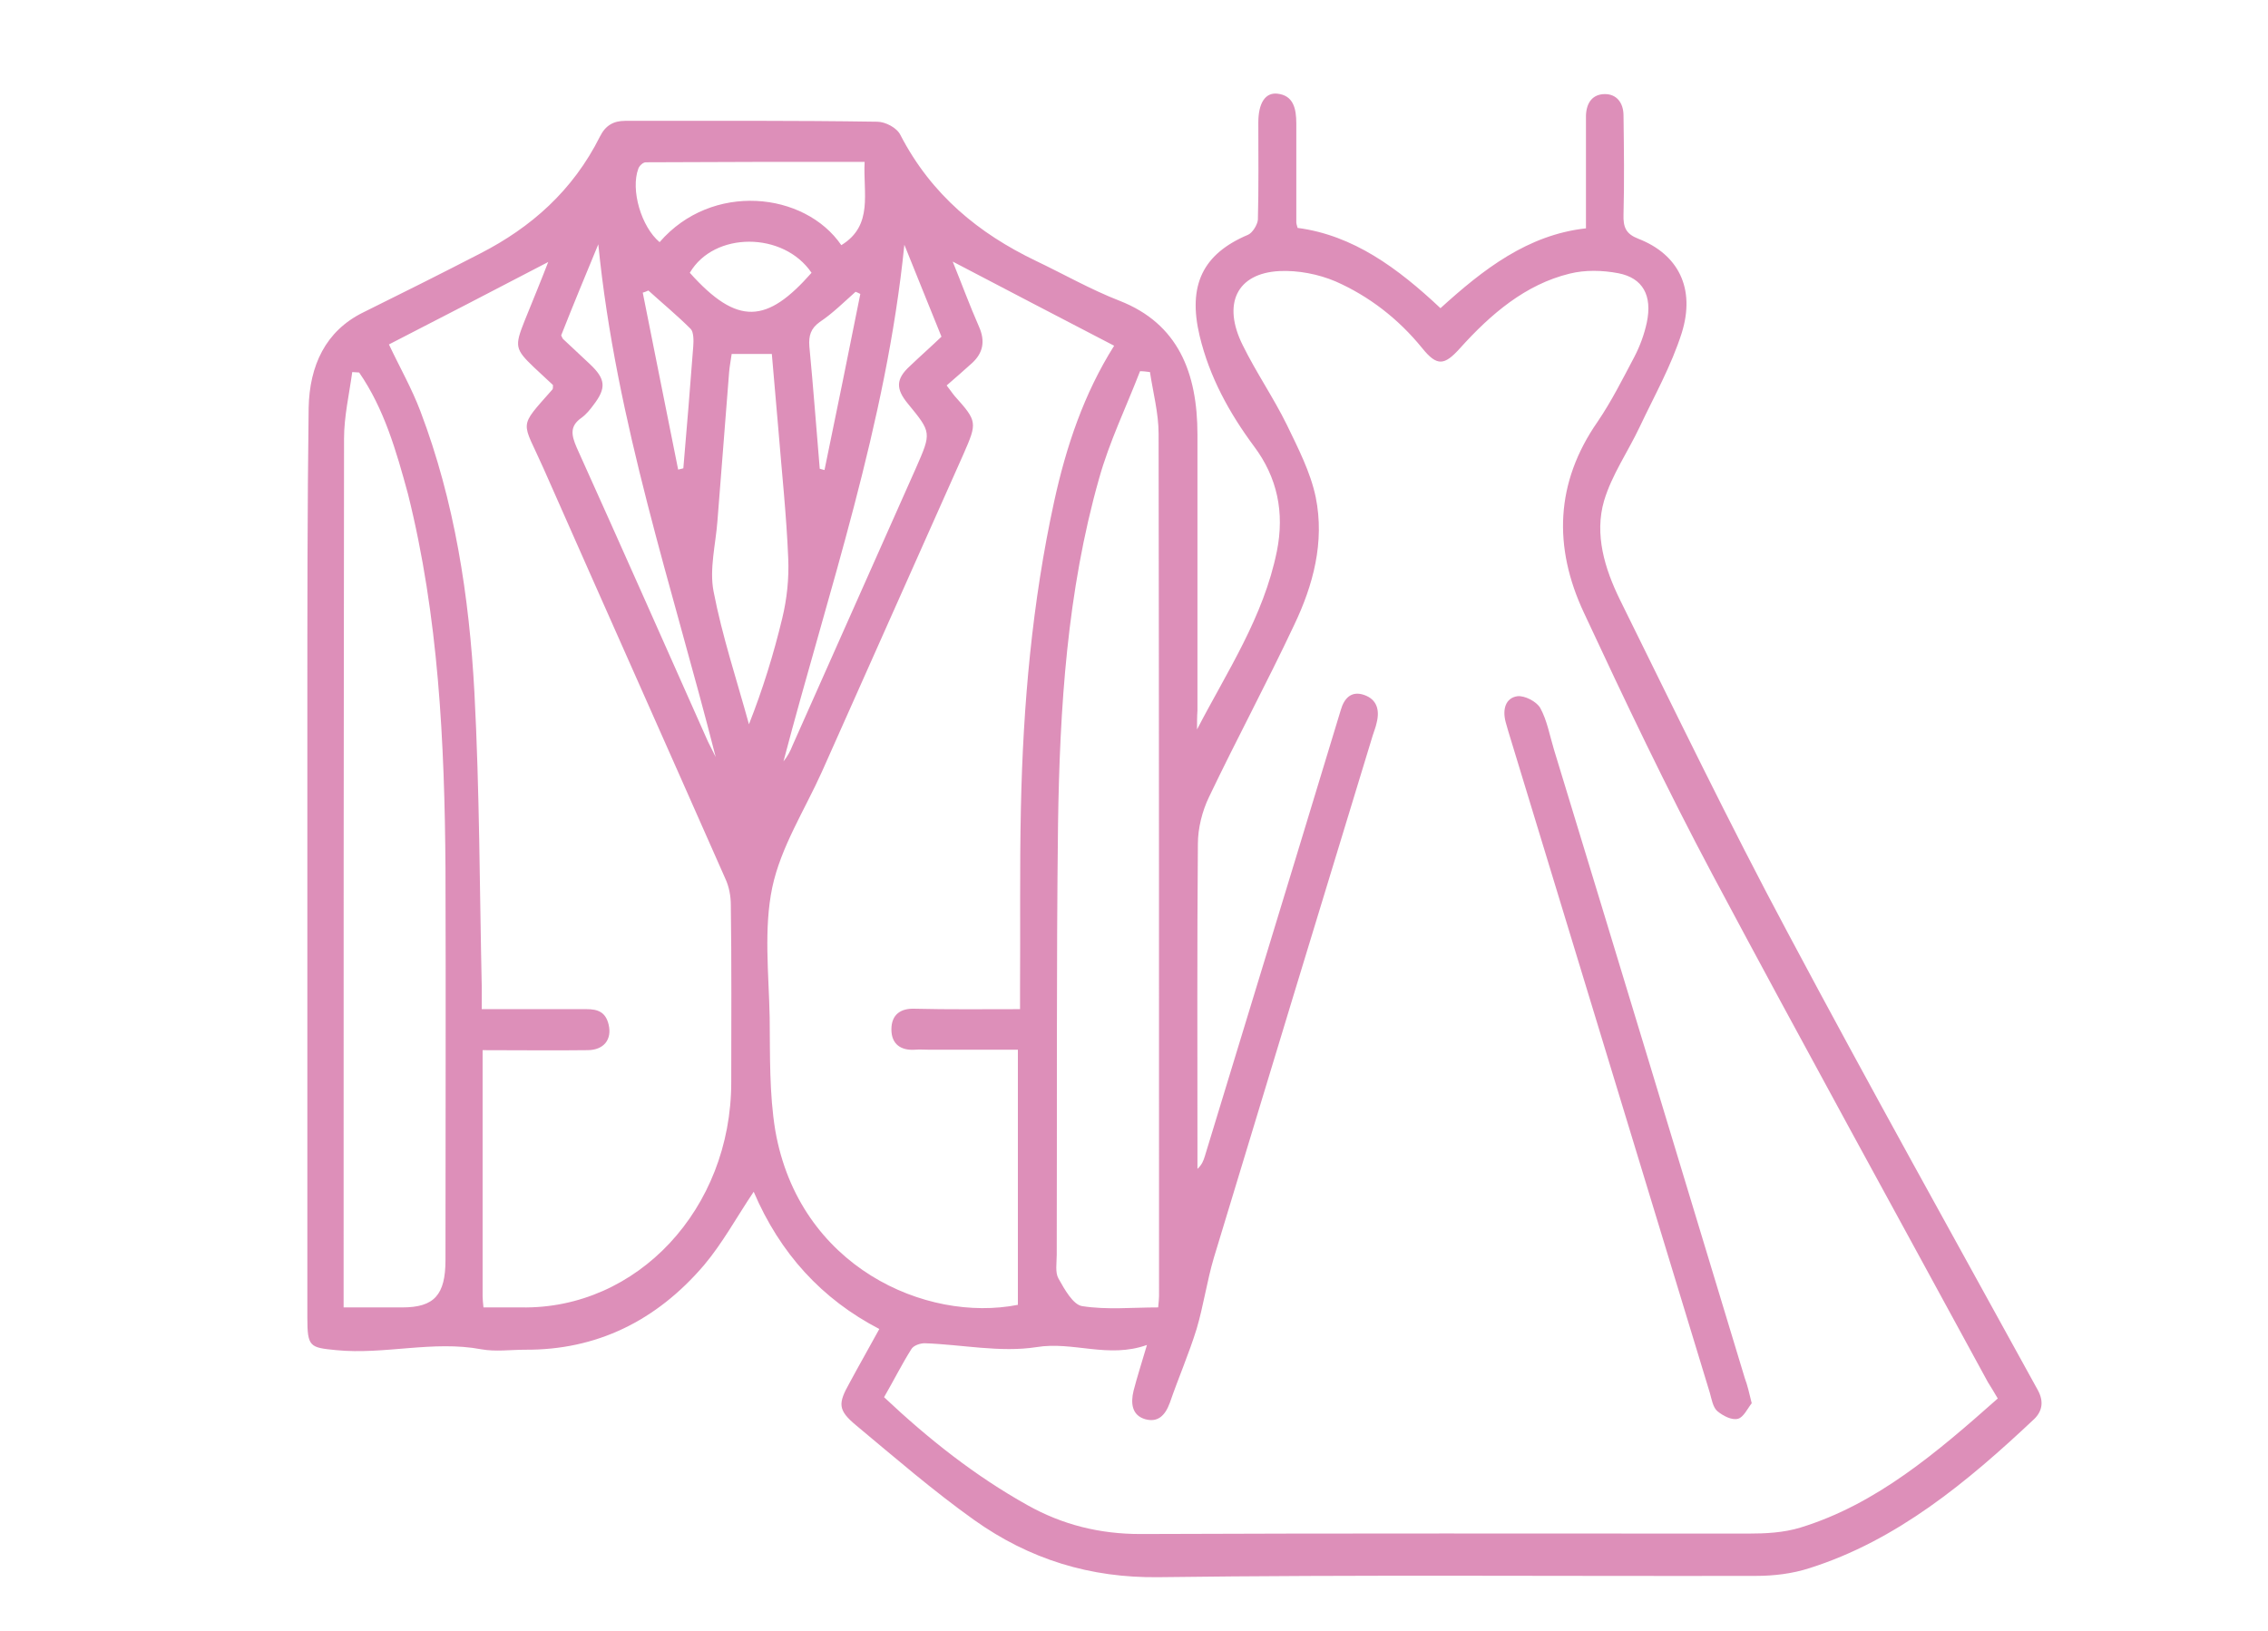
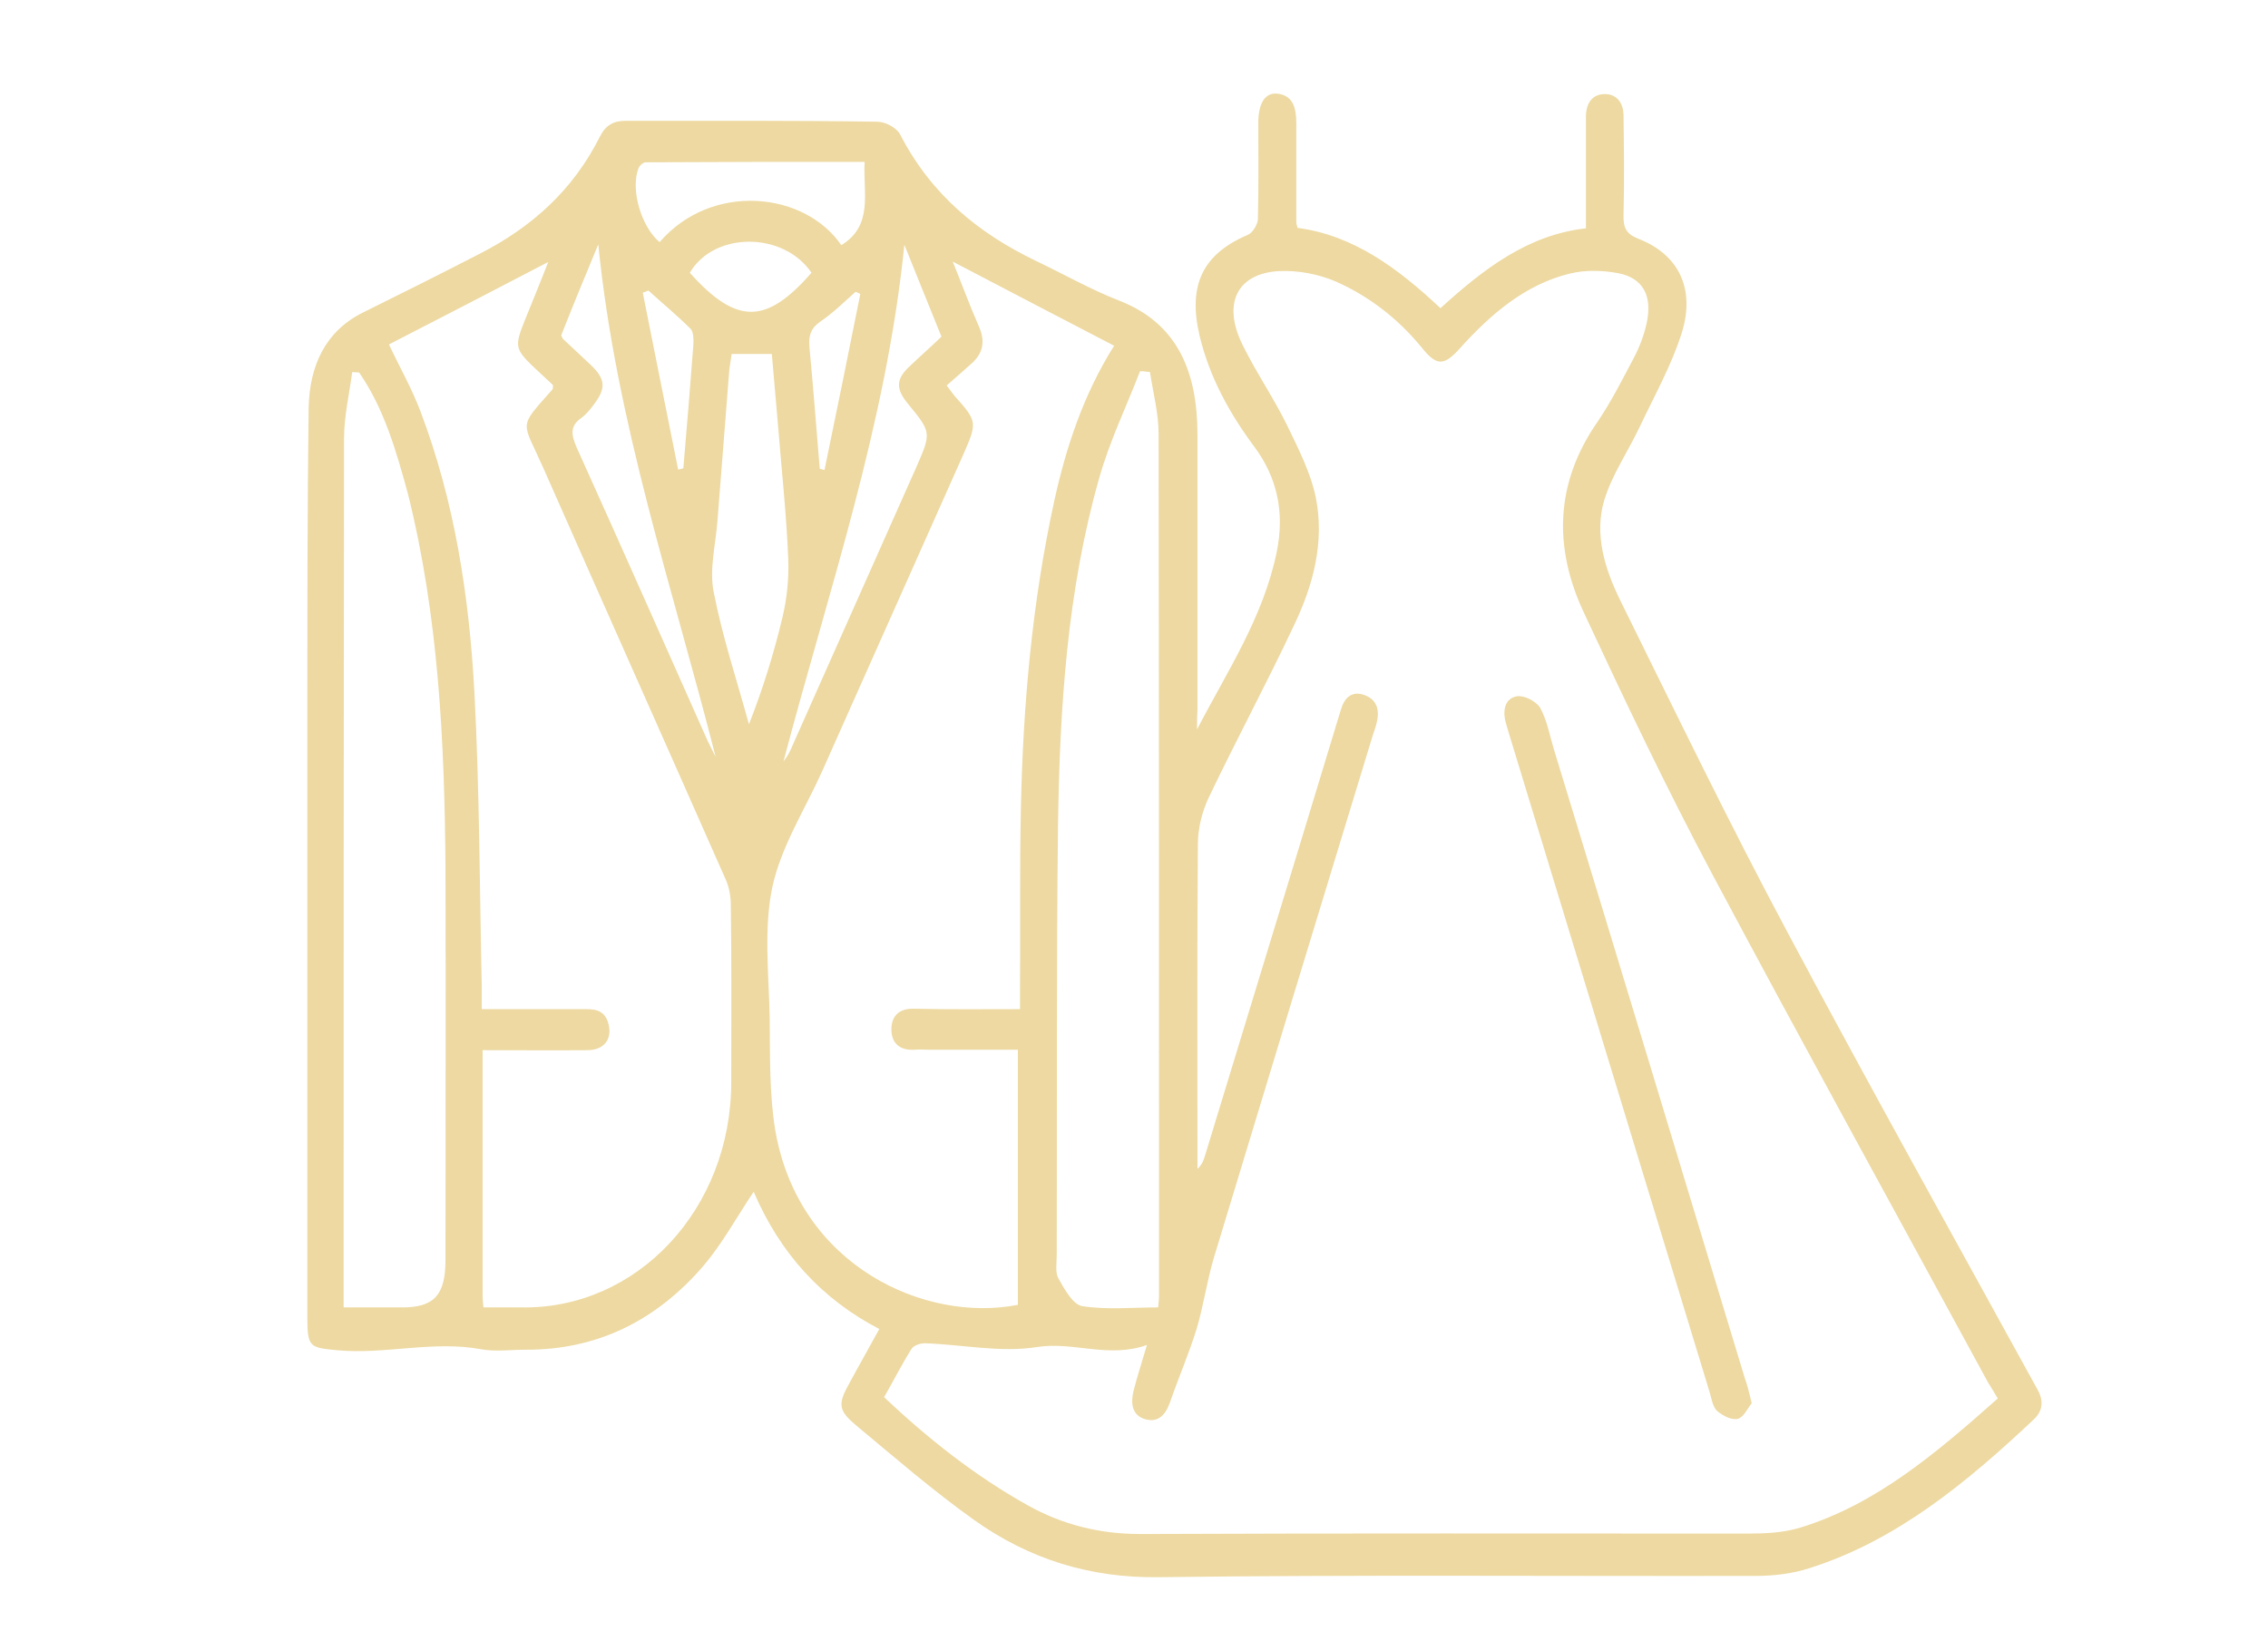
<svg xmlns="http://www.w3.org/2000/svg" version="1.1" id="Capa_1" x="0px" y="0px" viewBox="0 0 525.4 377.7" style="enable-background:new 0 0 525.4 377.7;" xml:space="preserve">
  <style type="text/css">
- 	.st0{fill:#dd8fb9;}
+ 	.st0{fill:#edd9a1;}
</style>
  <path class="st0" d="M277.3,169c7-13.5,15.4-26,18.5-41.3c1.8-9,0.1-17.1-5.3-24.3c-5.7-7.7-10.3-16-12.6-25.6  c-2.8-11.8,0.8-19,11.2-23.4c1-0.4,2.2-2.3,2.3-3.5c0.2-7.5,0.1-15,0.1-22.5c0-4.5,1.6-7,4.4-6.7c3.7,0.4,4.4,3.4,4.4,6.9  c0,7.6,0,15.3,0,22.9c0,0.3,0.1,0.6,0.3,1.3c12.9,1.7,23.2,9.3,33.1,18.6c9.9-9,20.2-17,33.7-18.5c0-6.6,0-12.9,0-19.2  c0-2.3,0-4.6,0-6.9c0.1-3.1,1.6-5,4.4-5c2.7,0,4.3,2,4.3,5c0.1,7.6,0.2,15.3,0,22.9c-0.1,3,0.6,4.5,3.4,5.6  c9.3,3.6,13.3,11.5,10.1,21.8c-2.4,7.6-6.4,14.7-9.8,21.9c-2.7,5.7-6.4,11-8.2,17c-2.3,7.9,0.2,15.8,3.6,22.8  c12.8,25.9,25.4,52,39,77.4c18.9,35.5,38.5,70.6,57.9,105.9c1.4,2.6,1,4.8-0.8,6.6c-15.6,14.7-31.9,28.2-52.1,34.6  c-4,1.3-8.3,1.8-12.4,1.8c-46.1,0.1-92.3-0.3-138.4,0.3c-15.8,0.2-29.9-4.1-42.8-13.3c-9.4-6.7-18.3-14.4-27.3-21.9  c-4.2-3.5-4.2-5-1.5-9.8c2.2-4.1,4.5-8.1,6.9-12.5c-13.3-6.9-23-17.5-29.1-31.8c-3.9,5.8-7.2,11.9-11.5,17  c-11.1,13-25,19.7-41.4,19.6c-3.4,0-6.9,0.5-10.2-0.1c-11.2-2.1-22.4,1.3-33.6,0.2c-6.1-0.6-6.7-0.7-6.7-7.5c0-46.9,0-93.9,0-140.8  c0-23.3,0-46.6,0.3-70c0.2-9.8,3.9-17.8,12.6-22.1c9.1-4.5,18.1-9,27.2-13.7c11.7-6,21.4-14.5,27.7-27.1c1.3-2.6,3.2-3.6,5.8-3.6  c19.5,0,38.9-0.1,58.4,0.2c1.9,0,4.6,1.4,5.4,3.1c7.2,13.9,18.2,22.8,31.3,29.1c6.5,3.1,12.8,6.7,19.5,9.3c13.5,5.3,18,16.6,18,31  c0,21.3,0,42.6,0,63.9C277.3,166,277.3,167.5,277.3,169z M462.8,324c-1-1.7-1.6-2.7-2.3-3.8c-21.3-39.2-42.8-78.2-63.8-117.6  c-10.6-19.9-20.3-40.3-29.8-60.7c-7.1-15.2-6.6-30.1,3.2-44.2c3.2-4.7,5.8-9.9,8.5-15c1.3-2.5,2.3-5.2,2.9-8  c1.3-6.2-0.9-10.3-6.6-11.4c-3.7-0.7-7.7-0.8-11.3,0.1c-10.2,2.5-18.2,9.3-25.4,17.3c-3.6,4-5.3,4.2-8.7,0  c-5.6-6.9-12.4-12.1-20.1-15.5c-4-1.7-8.7-2.6-13-2.4c-9.9,0.5-13.3,7.6-8.5,17.2c3.1,6.3,7.1,12.1,10.2,18.4  c2.6,5.4,5.5,11,6.7,16.8c2.1,10.4-0.6,20.4-5,29.6c-6.3,13.4-13.3,26.4-19.7,39.8c-1.6,3.3-2.6,7.3-2.6,10.9  c-0.2,23.7-0.1,47.5-0.1,71.3c0,1.3,0,2.7,0,4c1-0.9,1.4-1.9,1.7-2.9c7.1-23.2,14.1-46.3,21.2-69.5c3.4-11.3,6.9-22.6,10.3-33.9  c0.8-2.8,2.5-4.5,5.4-3.5s3.7,3.4,2.9,6.5c-0.2,1-0.6,1.9-0.9,2.9c-12.3,40.3-24.6,80.7-36.8,121c-1.6,5.4-2.4,11.1-4,16.5  c-1.8,5.8-4.2,11.3-6.2,17.1c-1.1,3-2.8,4.6-5.7,3.8c-3.1-0.9-3.4-3.7-2.7-6.6c0.8-3.1,1.8-6.2,3.1-10.6c-9,3.2-17.1-0.9-25.6,0.5  c-8.4,1.3-17.2-0.6-25.9-0.9c-1,0-2.6,0.5-3.1,1.4c-2.2,3.5-4.1,7.3-6.3,11.1c10.4,9.8,21.2,18.3,33.2,25c8.2,4.6,16.8,6.7,26.2,6.7  c46.9-0.2,93.8-0.1,140.8-0.1c4,0,8.2-0.2,12.1-1.4C434.7,348.5,448.7,336.5,462.8,324z M236.3,233.8c0-1.9,0-3.3,0-4.7  c0.1-14-0.1-27.9,0.2-41.9c0.5-23.9,2.6-47.6,7.7-71c2.8-12.8,6.9-25,13.9-36.1c-12.7-6.6-25-13-37.4-19.5c2,4.9,3.9,10.1,6.1,15.1  c1.5,3.4,0.9,6.1-1.6,8.4c-1.9,1.7-3.8,3.4-5.9,5.2c0.8,1,1.3,1.8,1.9,2.5c5.2,5.8,5.2,6.1,2,13.4c-10.9,24.5-21.9,49.1-32.8,73.6  c-4,8.9-9.5,17.4-11.5,26.8c-2,9.6-0.8,20-0.6,30.1c0.1,8.8-0.1,17.7,1.3,26.2c5.5,31.6,34.9,44.6,56.2,40.4c0-19.6,0-39.2,0-59.1  c-7,0-13.7,0-20.4,0c-1.2,0-2.4-0.1-3.5,0c-3.1,0.2-5.4-1.2-5.4-4.7s2.2-4.9,5.3-4.8C219.8,233.9,227.7,233.8,236.3,233.8z   M111.8,243.3c0,19.4,0,38.3,0,57.1c0,0.7,0.1,1.4,0.2,2.5c3,0,5.9,0,8.7,0c26.9,0.5,48.7-22.8,48.7-52.2c0-13.7,0.1-27.3-0.1-41  c0-2.1-0.4-4.3-1.3-6.2c-14-31.7-28.1-63.3-42.1-95c-5-11.3-6-9.1,2.1-18.3c0.1-0.2,0.1-0.5,0.1-1c-1.4-1.3-2.9-2.7-4.4-4.1  c-4.4-4.2-4.5-4.9-2.2-10.7c1.9-4.7,3.8-9.3,5.5-13.7c-12.3,6.4-24.6,12.8-36.9,19.1c2.5,5.3,5.3,10.2,7.3,15.5  c7.9,20.8,11.3,42.8,12.5,65.1c1.2,22.7,1.2,45.4,1.7,68.2c0,1.6,0,3.3,0,5.2c8.5,0,16.4,0,24.3,0c2.5,0,4.4,0.6,5.1,3.6  c0.8,3.4-1.1,5.9-4.9,5.9C128.3,243.4,120.3,243.3,111.8,243.3z M266.4,86.2c-0.8-0.1-1.5-0.2-2.3-0.2c-3.2,8.3-7.1,16.3-9.5,24.9  c-7.4,26.1-9.1,53.1-9.5,80.1c-0.4,33.2-0.2,66.5-0.3,99.7c0,1.9-0.4,4.1,0.4,5.5c1.4,2.5,3.4,6.1,5.5,6.4  c5.7,0.9,11.6,0.3,17.6,0.3c0.1-1.2,0.2-1.9,0.2-2.6c0-66.6,0-133.2-0.1-199.8C268.4,95.7,267.1,90.9,266.4,86.2z M83.2,86.3  c-0.5,0-1.1-0.1-1.6-0.1c-0.7,5.1-1.9,10.3-1.9,15.4c-0.1,65.5-0.1,131-0.1,196.4c0,1.5,0,3,0,4.9c4.9,0,9.2,0,13.6,0  c7.4,0,10-2.9,10-11c0-30.2,0.1-60.4,0-90.7c-0.2-29.2-1.6-58.4-8.7-86.8C91.8,104.5,89,94.7,83.2,86.3z M169.5,82  c-0.2,1.5-0.5,2.9-0.6,4.3c-0.9,11.5-1.8,22.9-2.7,34.4c-0.4,5.4-1.9,11.1-0.9,16.3c2,10.4,5.4,20.6,8.2,30.8  c3.2-8.1,5.7-16.2,7.7-24.5c1.1-4.5,1.6-9.3,1.4-13.9c-0.4-10-1.5-20.1-2.3-30.1c-0.5-5.8-1-11.6-1.5-17.3  C175.4,82,172.5,82,169.5,82z M209.5,56.7c-4.2,41.6-17.6,80.2-28,119.7c0.9-1.1,1.6-2.4,2.1-3.7c9.5-21.4,19.1-42.9,28.6-64.3  c3.6-8.2,3.6-8.2-1.9-14.9c-2.8-3.4-2.8-5.7,0.5-8.7c2.4-2.3,4.8-4.4,7.3-6.8C215.2,70.8,212.3,63.7,209.5,56.7z M130,77.7  c0.3,0.6,0.3,0.7,0.4,0.8c2.1,2,4.2,3.9,6.3,5.9c3.6,3.4,3.8,5.5,0.8,9.4c-0.8,1.1-1.7,2.2-2.8,3c-2.7,1.9-2.4,3.9-1.1,6.9  c10.2,22.6,20.3,45.4,30.4,68.1c0.6,1.2,1.2,2.4,1.8,3.6c-10-39.3-23.1-77.6-27.2-118.8C135.7,63.6,132.8,70.6,130,77.7z   M194.9,56.8c7.5-4.6,5-12.1,5.4-19.3c-17.2,0-34,0-50.7,0.1c-0.6,0-1.4,0.7-1.7,1.4c-1.9,5,0.7,13.6,4.9,17.1  C164.9,42.1,186.4,44.4,194.9,56.8z M159.8,63.2c11.1,12.4,17.9,11.7,28.2,0C181.5,53.6,165.4,53.6,159.8,63.2z M150.2,67.3  c-0.4,0.2-0.9,0.4-1.3,0.5c2.7,13.7,5.5,27.4,8.2,41c0.4-0.1,0.8-0.2,1.2-0.3c0.8-9.4,1.6-18.9,2.3-28.3c0.1-1.3,0.1-3.3-0.6-4  C156.9,73.1,153.5,70.3,150.2,67.3z M189.9,108.6c0.4,0.1,0.7,0.2,1.1,0.3c2.8-13.6,5.6-27.2,8.3-40.8c-0.4-0.2-0.8-0.4-1.1-0.5  c-2.7,2.4-5.3,5-8.3,7c-2.1,1.5-2.6,3.2-2.4,5.7C188.4,89.7,189.1,99.1,189.9,108.6z" />
  <path class="st0" d="M405.8,325.1c-0.9,1.1-1.9,3.3-3.2,3.6c-1.4,0.4-3.5-0.7-4.8-1.8c-1-0.9-1.3-2.8-1.7-4.2  c-15.6-51.1-31.1-102.2-46.7-153.3c-0.2-0.7-0.4-1.4-0.6-2.1c-0.8-3,0-5.6,2.7-6c1.7-0.2,4.4,1.2,5.3,2.7c1.6,2.9,2.2,6.4,3.2,9.7  c14.8,48.5,29.5,97,44.2,145.6C404.8,320.9,405.2,322.6,405.8,325.1z" />
</svg>
